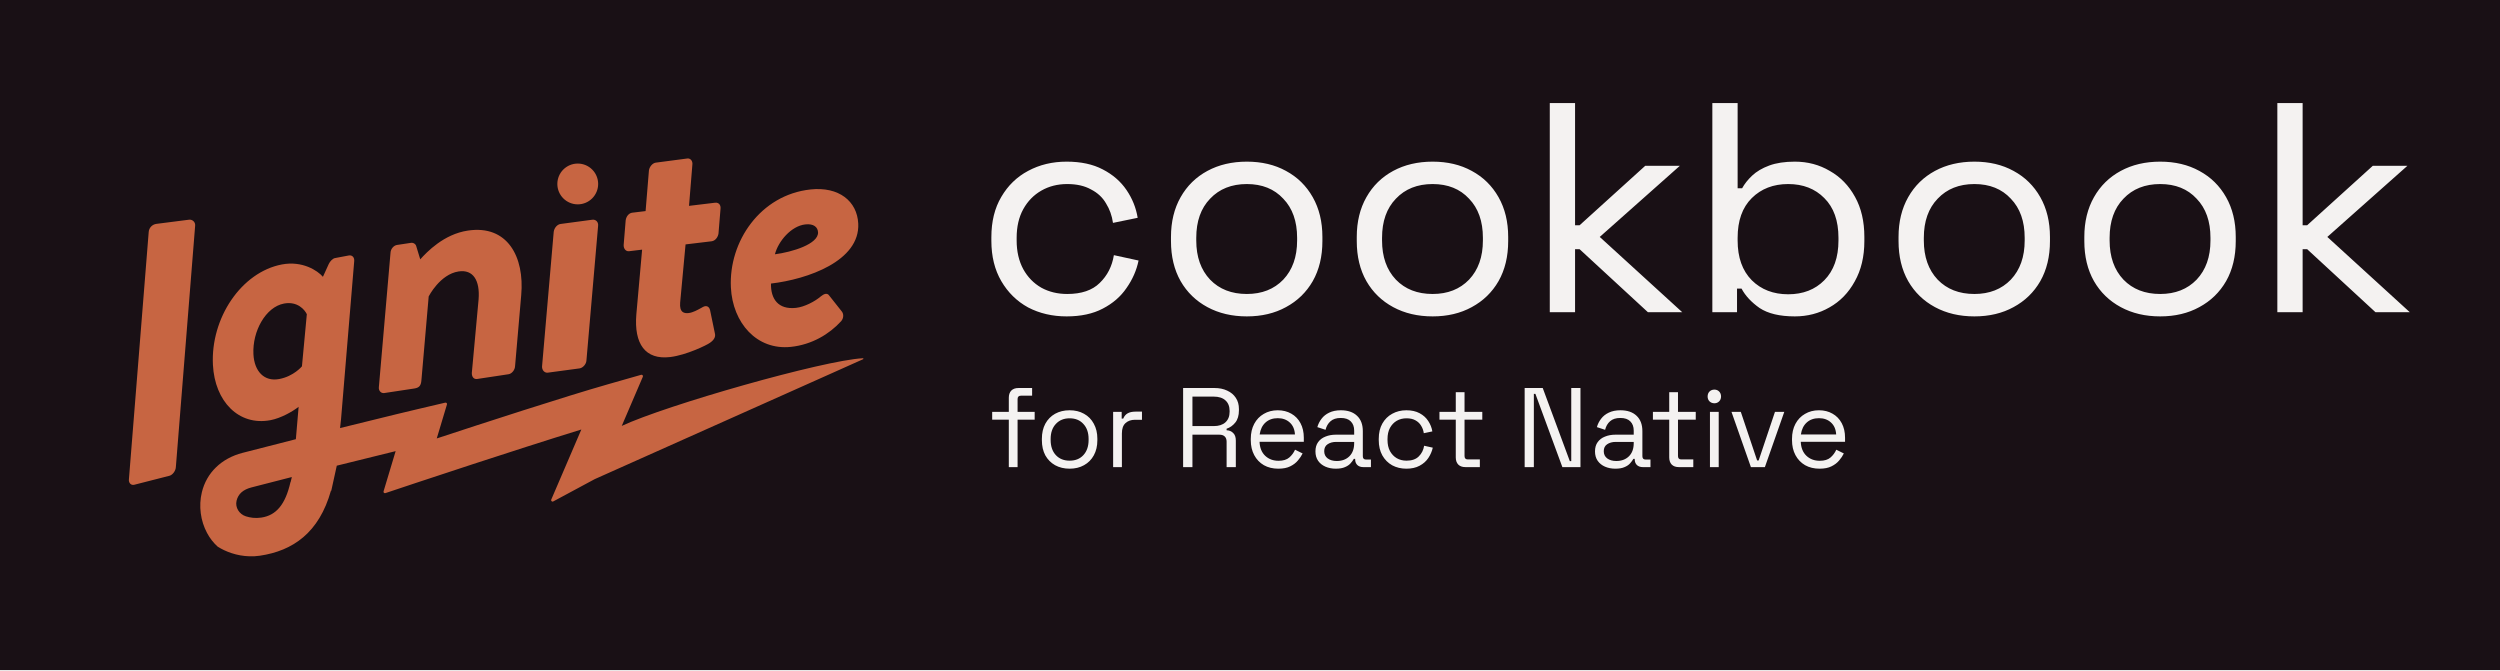
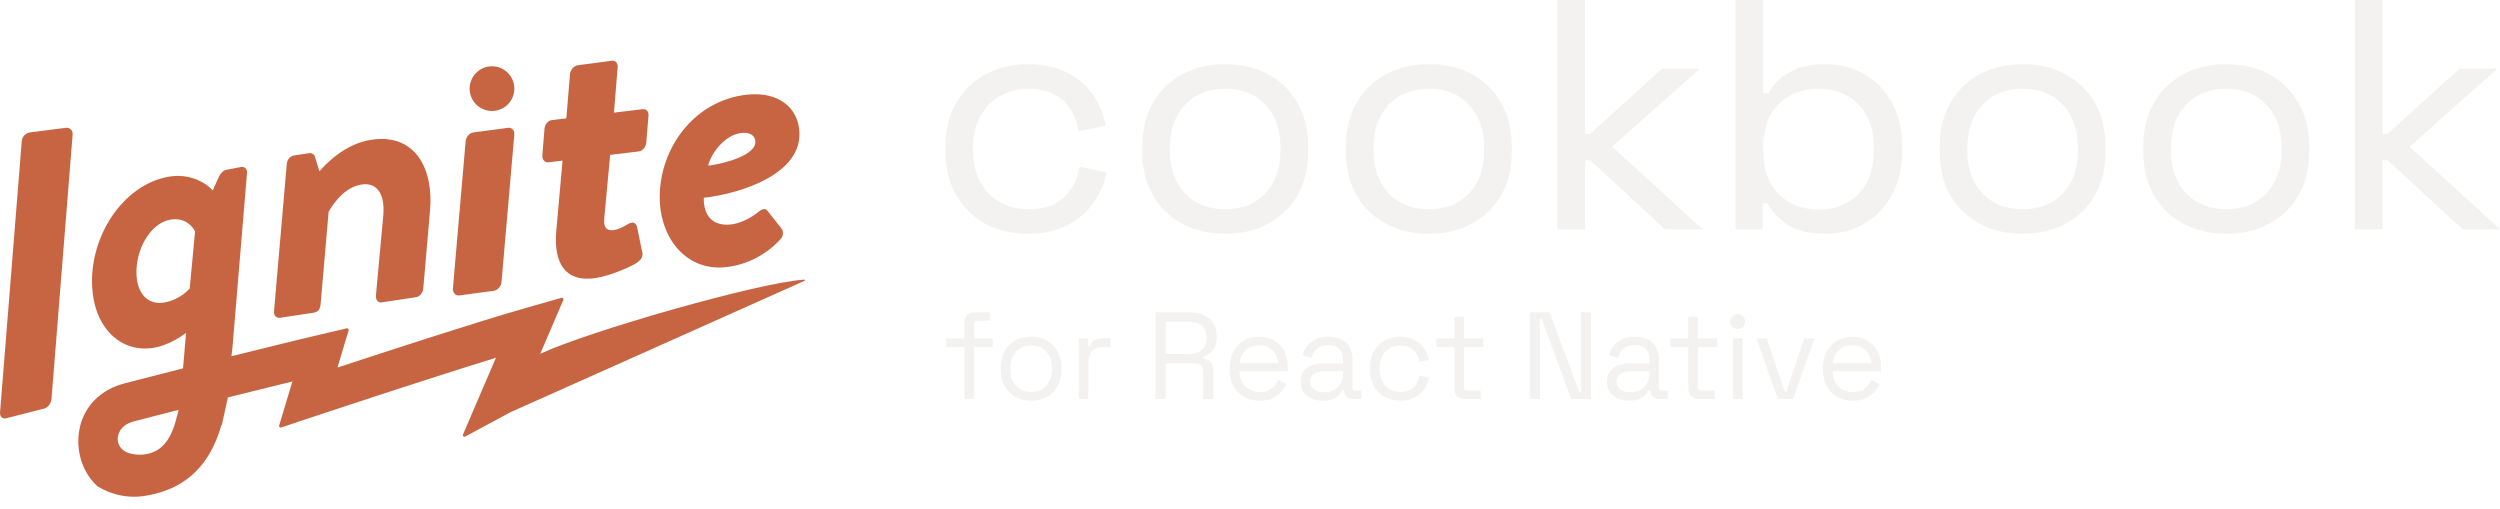
- <svg xmlns="http://www.w3.org/2000/svg" width="194" height="52" viewBox="0 0 194 52" fill="none">
-   <rect width="194" height="52" fill="#191015" />
-   <path fill-rule="evenodd" clip-rule="evenodd" d="M49.828 19.372L48.817 19.494C48.564 19.524 48.383 19.293 48.396 19.009L48.552 17.102C48.593 16.787 48.806 16.536 49.058 16.506L50.098 16.38L50.358 13.22C50.4 12.934 50.64 12.651 50.893 12.621L53.335 12.299C53.587 12.268 53.769 12.5 53.727 12.787L53.468 15.975L55.49 15.731C55.771 15.697 55.951 15.901 55.911 16.216L55.755 18.123C55.713 18.41 55.502 18.689 55.221 18.723L53.199 18.966L52.781 23.47C52.709 24.268 53.108 24.332 53.445 24.292C53.772 24.252 54.129 24.054 54.399 23.904C54.454 23.874 54.505 23.845 54.551 23.82C54.827 23.674 55.031 23.791 55.101 24.064L55.477 25.879C55.548 26.152 55.391 26.397 55.091 26.602C54.873 26.769 53.275 27.553 52.011 27.706C50.073 27.939 49.189 26.692 49.381 24.386L49.828 19.372ZM44.833 15.858C45.708 15.858 46.417 15.149 46.417 14.275C46.417 13.401 45.708 12.692 44.833 12.692C43.959 12.692 43.25 13.401 43.25 14.275C43.25 15.149 43.959 15.858 44.833 15.858ZM14.668 17.049L12.14 17.372C11.816 17.413 11.566 17.673 11.54 17.995L10.005 37.177C9.964 37.475 10.172 37.681 10.422 37.617L13.146 36.921C13.396 36.857 13.633 36.538 13.646 36.246L15.144 17.501C15.166 17.234 14.935 17.015 14.668 17.049ZM32.14 30.149L29.82 30.5C29.568 30.538 29.36 30.314 29.401 30.025L30.303 19.624C30.316 19.31 30.556 19.047 30.807 19.009L31.897 18.844C32.065 18.818 32.268 18.93 32.306 19.122L32.611 20.125C33.118 19.566 34.427 18.177 36.3 17.894C39.375 17.428 40.714 19.919 40.446 22.909L39.968 28.425C39.955 28.71 39.716 29.002 39.465 29.04L37.032 29.408C36.753 29.45 36.6 29.218 36.614 28.933L37.138 23.239C37.258 21.747 36.708 20.894 35.589 21.064C34.136 21.284 33.266 23.003 33.266 23.003L32.7 29.525C32.664 29.928 32.532 30.09 32.14 30.149ZM42.511 28.918L44.974 28.587C45.227 28.553 45.494 28.261 45.507 27.974L46.412 17.531C46.452 17.212 46.217 17.016 45.965 17.05L43.501 17.38C43.249 17.414 43.008 17.675 42.968 17.994L42.063 28.436C42.05 28.723 42.258 28.951 42.511 28.918ZM65.276 24.921C64.35 25.938 62.995 26.744 61.385 26.916C58.72 27.202 56.854 25.049 56.717 22.309C56.539 18.741 59.009 15.119 62.896 14.702C65.089 14.466 66.513 15.605 66.6 17.346C66.746 20.258 62.658 21.672 59.828 22.004C59.803 23.183 60.376 24.04 61.764 23.891C62.431 23.82 63.246 23.388 63.701 22.995C63.942 22.797 64.189 22.713 64.339 22.926L65.323 24.169C65.471 24.354 65.487 24.668 65.276 24.921ZM63.48 18.025C63.46 17.625 63.139 17.344 62.501 17.413C61.39 17.532 60.39 18.73 60.133 19.733C61.464 19.561 63.526 18.939 63.48 18.025ZM66.959 27.799C63.895 27.957 51.692 31.437 48.248 33.051L49.885 29.235C49.922 29.149 49.842 29.059 49.753 29.085L47.173 29.821C43.811 30.78 37.435 32.857 33.892 34.023L34.684 31.385C34.709 31.303 34.636 31.225 34.553 31.245L32.405 31.75C32.371 31.758 30.16 32.278 26.389 33.218C26.418 32.997 26.444 32.77 26.464 32.535L27.485 20.285C27.524 19.965 27.319 19.777 27.07 19.824L25.99 20.028C25.824 20.059 25.612 20.27 25.511 20.487L25.059 21.481C24.643 20.992 23.457 20.223 21.88 20.521C18.725 21.117 16.337 24.689 16.523 28.314C16.668 31.152 18.527 33.07 20.99 32.605C21.793 32.453 22.689 31.944 23.173 31.569L22.959 34.081C21.683 34.405 20.299 34.759 18.82 35.142C17.178 35.568 16.027 36.685 15.662 38.209C15.405 39.279 15.568 40.424 16.064 41.353C16.28 41.759 16.56 42.124 16.897 42.424C17.489 42.796 18.356 43.142 19.362 43.169C19.623 43.176 19.892 43.164 20.169 43.123C22.738 42.74 24.761 41.338 25.681 38.08L25.706 38.084L26.134 36.137C28.009 35.667 29.553 35.287 30.702 35.008L29.764 38.129C29.738 38.215 29.82 38.295 29.906 38.266L32.237 37.488C32.328 37.458 39.859 34.949 45.112 33.329L42.777 38.769C42.736 38.866 42.84 38.96 42.932 38.911L46.146 37.183C46.169 37.171 49.163 35.834 53.002 34.12C56.696 32.47 61.174 30.47 64.539 28.966C65.324 28.615 66.523 28.078 66.976 27.875C67.016 27.857 67.003 27.797 66.959 27.799ZM19.666 27.493C19.734 28.814 20.503 29.633 21.665 29.413C22.8 29.199 23.431 28.427 23.431 28.427L23.81 24.383C23.653 24.044 23.087 23.357 22.035 23.556C20.624 23.822 19.574 25.695 19.666 27.493ZM22.54 37.416L22.551 37.415L22.647 37.018C21.659 37.27 20.615 37.538 19.515 37.823C18.863 37.992 18.484 38.329 18.358 38.853L18.356 38.862C18.235 39.382 18.566 39.901 19.074 40.065C19.412 40.175 19.815 40.234 20.278 40.165C21.439 39.992 22.148 39.143 22.54 37.416Z" fill="#C76542" />
-   <path fill-rule="evenodd" clip-rule="evenodd" d="M120.263 8V24.227H122.225V19.336H122.575L127.878 24.227H130.541L124.14 18.386L130.354 12.868H127.668L122.575 17.481H122.225V8H120.263ZM79.78 23.856C80.668 24.32 81.664 24.552 82.77 24.552C83.876 24.552 84.81 24.351 85.573 23.949C86.352 23.547 86.967 23.014 87.418 22.35C87.886 21.685 88.197 20.974 88.353 20.217L86.437 19.8C86.297 20.665 85.931 21.384 85.339 21.956C84.763 22.527 83.922 22.813 82.817 22.813C82.069 22.813 81.4 22.651 80.808 22.326C80.216 21.986 79.749 21.507 79.406 20.889C79.064 20.256 78.892 19.514 78.892 18.664V18.455C78.892 17.59 79.064 16.848 79.406 16.23C79.749 15.611 80.216 15.132 80.808 14.792C81.4 14.452 82.069 14.282 82.817 14.282C83.549 14.282 84.164 14.421 84.662 14.7C85.176 14.962 85.565 15.325 85.83 15.789C86.11 16.237 86.289 16.74 86.367 17.296L88.283 16.902C88.158 16.129 87.87 15.411 87.418 14.746C86.967 14.081 86.352 13.548 85.573 13.146C84.81 12.745 83.876 12.544 82.77 12.544C81.664 12.544 80.668 12.783 79.78 13.262C78.908 13.726 78.215 14.398 77.701 15.279C77.187 16.145 76.93 17.188 76.93 18.409V18.687C76.93 19.892 77.187 20.936 77.701 21.816C78.215 22.697 78.908 23.377 79.78 23.856ZM93.695 23.833C94.582 24.312 95.602 24.552 96.755 24.552C97.907 24.552 98.919 24.312 99.791 23.833C100.679 23.354 101.372 22.682 101.87 21.816C102.369 20.936 102.618 19.9 102.618 18.71V18.386C102.618 17.211 102.369 16.183 101.87 15.302C101.372 14.421 100.679 13.741 99.791 13.262C98.919 12.783 97.907 12.544 96.755 12.544C95.602 12.544 94.582 12.783 93.695 13.262C92.807 13.741 92.114 14.421 91.616 15.302C91.117 16.183 90.868 17.211 90.868 18.386V18.71C90.868 19.9 91.117 20.936 91.616 21.816C92.114 22.682 92.807 23.354 93.695 23.833ZM99.581 21.701C98.865 22.442 97.923 22.813 96.755 22.813C95.571 22.813 94.621 22.442 93.905 21.701C93.189 20.943 92.83 19.931 92.83 18.664V18.455C92.83 17.172 93.189 16.16 93.905 15.418C94.621 14.661 95.571 14.282 96.755 14.282C97.938 14.282 98.88 14.661 99.581 15.418C100.297 16.16 100.656 17.172 100.656 18.455V18.664C100.656 19.931 100.297 20.943 99.581 21.701ZM111.172 24.552C110.019 24.552 108.999 24.312 108.112 23.833C107.224 23.354 106.531 22.682 106.033 21.816C105.534 20.936 105.285 19.9 105.285 18.71V18.386C105.285 17.211 105.534 16.183 106.033 15.302C106.531 14.421 107.224 13.741 108.112 13.262C108.999 12.783 110.019 12.544 111.172 12.544C112.324 12.544 113.336 12.783 114.208 13.262C115.096 13.741 115.789 14.421 116.287 15.302C116.786 16.183 117.035 17.211 117.035 18.386V18.71C117.035 19.9 116.786 20.936 116.287 21.816C115.789 22.682 115.096 23.354 114.208 23.833C113.336 24.312 112.324 24.552 111.172 24.552ZM111.172 22.813C112.34 22.813 113.282 22.442 113.998 21.701C114.714 20.943 115.073 19.931 115.073 18.664V18.455C115.073 17.172 114.714 16.16 113.998 15.418C113.297 14.661 112.355 14.282 111.172 14.282C109.988 14.282 109.038 14.661 108.322 15.418C107.605 16.16 107.247 17.172 107.247 18.455V18.664C107.247 19.931 107.605 20.943 108.322 21.701C109.038 22.442 109.988 22.813 111.172 22.813ZM139.278 24.552C138.11 24.552 137.199 24.335 136.545 23.903C135.907 23.455 135.439 22.952 135.144 22.396H134.793V24.227H132.878V8H134.84V14.607H135.19C135.377 14.267 135.634 13.942 135.961 13.633C136.304 13.309 136.748 13.046 137.293 12.845C137.838 12.644 138.5 12.544 139.278 12.544C140.275 12.544 141.178 12.783 141.988 13.262C142.813 13.726 143.467 14.398 143.95 15.279C144.433 16.145 144.674 17.18 144.674 18.386V18.71C144.674 19.916 144.425 20.959 143.927 21.84C143.444 22.721 142.79 23.393 141.964 23.856C141.155 24.32 140.259 24.552 139.278 24.552ZM138.764 22.836C139.917 22.836 140.851 22.473 141.567 21.747C142.299 21.005 142.665 19.977 142.665 18.664V18.455C142.665 17.126 142.299 16.098 141.567 15.372C140.851 14.646 139.917 14.282 138.764 14.282C137.612 14.282 136.67 14.646 135.938 15.372C135.206 16.098 134.84 17.126 134.84 18.455V18.664C134.84 19.977 135.206 21.005 135.938 21.747C136.67 22.473 137.612 22.836 138.764 22.836ZM150.154 23.833C151.041 24.312 152.061 24.552 153.214 24.552C154.366 24.552 155.378 24.312 156.25 23.833C157.138 23.354 157.831 22.682 158.329 21.816C158.828 20.936 159.077 19.9 159.077 18.71V18.386C159.077 17.211 158.828 16.183 158.329 15.302C157.831 14.421 157.138 13.741 156.25 13.262C155.378 12.783 154.366 12.544 153.214 12.544C152.061 12.544 151.041 12.783 150.154 13.262C149.266 13.741 148.573 14.421 148.075 15.302C147.576 16.183 147.327 17.211 147.327 18.386V18.71C147.327 19.9 147.576 20.936 148.075 21.816C148.573 22.682 149.266 23.354 150.154 23.833ZM156.04 21.701C155.324 22.442 154.382 22.813 153.214 22.813C152.03 22.813 151.08 22.442 150.364 21.701C149.648 20.943 149.289 19.931 149.289 18.664V18.455C149.289 17.172 149.648 16.16 150.364 15.418C151.08 14.661 152.03 14.282 153.214 14.282C154.397 14.282 155.339 14.661 156.04 15.418C156.757 16.16 157.115 17.172 157.115 18.455V18.664C157.115 19.931 156.757 20.943 156.04 21.701ZM167.631 24.552C166.478 24.552 165.458 24.312 164.571 23.833C163.683 23.354 162.99 22.682 162.492 21.816C161.993 20.936 161.744 19.9 161.744 18.71V18.386C161.744 17.211 161.993 16.183 162.492 15.302C162.99 14.421 163.683 13.741 164.571 13.262C165.458 12.783 166.478 12.544 167.631 12.544C168.783 12.544 169.795 12.783 170.668 13.262C171.555 13.741 172.248 14.421 172.746 15.302C173.245 16.183 173.494 17.211 173.494 18.386V18.71C173.494 19.9 173.245 20.936 172.746 21.816C172.248 22.682 171.555 23.354 170.668 23.833C169.795 24.312 168.783 24.552 167.631 24.552ZM167.631 22.813C168.799 22.813 169.741 22.442 170.457 21.701C171.174 20.943 171.532 19.931 171.532 18.664V18.455C171.532 17.172 171.174 16.16 170.457 15.418C169.757 14.661 168.814 14.282 167.631 14.282C166.447 14.282 165.497 14.661 164.781 15.418C164.065 16.16 163.706 17.172 163.706 18.455V18.664C163.706 19.931 164.065 20.943 164.781 21.701C165.497 22.442 166.447 22.813 167.631 22.813ZM176.722 8V24.227H178.684V19.336H179.035L184.337 24.227H187L180.6 18.386L186.813 12.868H184.127L179.035 17.481H178.684V8H176.722ZM78.284 32.565V36.248H78.964V32.565H80.29V31.96H78.964V30.969C78.964 30.794 79.05 30.706 79.223 30.706H80.092V30.11H79.033C78.792 30.11 78.606 30.177 78.474 30.311C78.347 30.446 78.284 30.63 78.284 30.864V31.96H76.993V32.565H78.284ZM81.874 36.099C82.201 36.28 82.577 36.37 83.002 36.37C83.427 36.37 83.8 36.28 84.121 36.099C84.449 35.917 84.701 35.663 84.879 35.336C85.063 35.003 85.155 34.611 85.155 34.161V34.047C85.155 33.603 85.063 33.214 84.879 32.881C84.701 32.547 84.449 32.29 84.121 32.109C83.8 31.928 83.427 31.837 83.002 31.837C82.577 31.837 82.201 31.928 81.874 32.109C81.553 32.29 81.3 32.547 81.117 32.881C80.939 33.214 80.85 33.603 80.85 34.047V34.161C80.85 34.611 80.939 35.003 81.117 35.336C81.3 35.663 81.553 35.917 81.874 36.099ZM84.07 35.318C83.806 35.605 83.45 35.748 83.002 35.748C82.56 35.748 82.204 35.605 81.934 35.318C81.665 35.026 81.53 34.634 81.53 34.143V34.064C81.53 33.573 81.665 33.185 81.934 32.898C82.204 32.606 82.56 32.46 83.002 32.46C83.45 32.46 83.806 32.606 84.07 32.898C84.34 33.185 84.475 33.573 84.475 34.064V34.143C84.475 34.634 84.34 35.026 84.07 35.318ZM86.379 36.248V31.96H87.042V32.486H87.162C87.237 32.299 87.352 32.162 87.507 32.074C87.662 31.986 87.865 31.942 88.118 31.942H88.617V32.574H88.075C87.771 32.574 87.524 32.661 87.335 32.837C87.151 33.006 87.059 33.272 87.059 33.635V36.248H86.379ZM91.81 30.11V36.248H92.533V33.731H94.617C94.806 33.731 94.947 33.778 95.039 33.871C95.136 33.965 95.185 34.099 95.185 34.275V36.248H95.9V34.187C95.9 33.924 95.831 33.728 95.693 33.6C95.561 33.465 95.392 33.395 95.185 33.389V33.267C95.443 33.185 95.667 33.027 95.857 32.793C96.046 32.559 96.141 32.241 96.141 31.837V31.741C96.141 31.402 96.06 31.112 95.9 30.873C95.739 30.627 95.515 30.44 95.228 30.311C94.947 30.177 94.62 30.11 94.246 30.11H91.81ZM94.178 33.065H92.533V30.776H94.178C94.579 30.776 94.887 30.876 95.099 31.074C95.311 31.267 95.418 31.539 95.418 31.89V31.951C95.418 32.302 95.308 32.577 95.09 32.775C94.878 32.968 94.574 33.065 94.178 33.065ZM99.196 36.37C98.771 36.37 98.398 36.28 98.077 36.099C97.755 35.912 97.506 35.651 97.328 35.318C97.15 34.985 97.061 34.599 97.061 34.161V34.056C97.061 33.611 97.15 33.223 97.328 32.889C97.506 32.556 97.752 32.299 98.068 32.118C98.384 31.931 98.746 31.837 99.153 31.837C99.549 31.837 99.899 31.925 100.204 32.1C100.508 32.27 100.746 32.515 100.918 32.837C101.09 33.158 101.176 33.535 101.176 33.968V34.284H97.741C97.758 34.745 97.905 35.108 98.18 35.371C98.456 35.628 98.8 35.757 99.213 35.757C99.575 35.757 99.853 35.672 100.049 35.502C100.244 35.333 100.393 35.131 100.496 34.897L101.082 35.187C100.996 35.368 100.875 35.549 100.72 35.73C100.571 35.912 100.373 36.064 100.126 36.186C99.885 36.309 99.575 36.37 99.196 36.37ZM97.75 33.714H100.488C100.465 33.316 100.33 33.006 100.083 32.784C99.842 32.562 99.532 32.451 99.153 32.451C98.769 32.451 98.453 32.562 98.206 32.784C97.959 33.006 97.807 33.316 97.75 33.714ZM102.854 36.213C103.095 36.318 103.362 36.37 103.654 36.37C103.947 36.37 104.185 36.33 104.369 36.248C104.553 36.172 104.696 36.075 104.8 35.958C104.909 35.836 104.995 35.719 105.058 35.608H105.161V35.651C105.161 35.833 105.219 35.979 105.333 36.09C105.448 36.195 105.6 36.248 105.79 36.248H106.384V35.66H105.996C105.836 35.66 105.755 35.572 105.755 35.397V33.459C105.755 32.945 105.606 32.547 105.308 32.267C105.009 31.98 104.59 31.837 104.05 31.837C103.7 31.837 103.399 31.899 103.146 32.021C102.9 32.138 102.702 32.296 102.552 32.495C102.403 32.688 102.294 32.904 102.225 33.144L102.862 33.354C102.931 33.074 103.06 32.851 103.25 32.688C103.439 32.518 103.703 32.434 104.042 32.434C104.386 32.434 104.645 32.521 104.817 32.697C104.995 32.872 105.084 33.111 105.084 33.416V33.731H103.663C103.365 33.731 103.095 33.781 102.854 33.88C102.613 33.974 102.423 34.117 102.285 34.31C102.148 34.497 102.079 34.737 102.079 35.029C102.079 35.315 102.148 35.558 102.285 35.757C102.423 35.955 102.613 36.107 102.854 36.213ZM104.705 35.415C104.458 35.654 104.134 35.774 103.732 35.774C103.445 35.774 103.21 35.707 103.026 35.572C102.848 35.438 102.759 35.251 102.759 35.011C102.759 34.772 102.845 34.593 103.017 34.477C103.195 34.354 103.419 34.292 103.689 34.292H105.084V34.389C105.084 34.827 104.957 35.169 104.705 35.415ZM109.135 36.37C108.727 36.37 108.36 36.283 108.033 36.107C107.711 35.926 107.456 35.669 107.267 35.336C107.083 35.003 106.991 34.608 106.991 34.152V34.056C106.991 33.594 107.083 33.199 107.267 32.872C107.456 32.539 107.711 32.284 108.033 32.109C108.36 31.928 108.727 31.837 109.135 31.837C109.537 31.837 109.878 31.913 110.16 32.065C110.447 32.217 110.67 32.419 110.831 32.67C110.998 32.922 111.104 33.191 111.15 33.477L110.487 33.617C110.458 33.407 110.389 33.214 110.28 33.038C110.177 32.863 110.03 32.723 109.841 32.618C109.652 32.512 109.419 32.46 109.144 32.46C108.862 32.46 108.61 32.524 108.386 32.653C108.168 32.781 107.993 32.965 107.861 33.205C107.734 33.445 107.671 33.731 107.671 34.064V34.143C107.671 34.477 107.734 34.763 107.861 35.003C107.993 35.242 108.168 35.426 108.386 35.555C108.61 35.684 108.862 35.748 109.144 35.748C109.563 35.748 109.881 35.637 110.099 35.415C110.323 35.193 110.461 34.918 110.513 34.59L111.184 34.739C111.121 35.02 111.006 35.286 110.84 35.538C110.673 35.789 110.447 35.99 110.16 36.142C109.878 36.294 109.537 36.37 109.135 36.37ZM113.157 36.046C113.289 36.181 113.476 36.248 113.717 36.248H114.836V35.651H113.898C113.731 35.651 113.648 35.564 113.648 35.388V32.565H115.026V31.96H113.648V30.434H112.968V31.96H111.702V32.565H112.968V35.494C112.968 35.727 113.031 35.912 113.157 36.046ZM118.313 36.248V30.11H119.716L121.817 35.783H121.929V30.11H122.644V36.248H121.24L119.148 30.566H119.027V36.248H118.313ZM124.547 36.213C124.788 36.318 125.055 36.37 125.348 36.37C125.641 36.37 125.879 36.33 126.062 36.248C126.246 36.172 126.39 36.075 126.493 35.958C126.602 35.836 126.688 35.719 126.751 35.608H126.855V35.651C126.855 35.833 126.912 35.979 127.027 36.09C127.142 36.195 127.294 36.248 127.483 36.248H128.077V35.66H127.69C127.529 35.66 127.449 35.572 127.449 35.397V33.459C127.449 32.945 127.299 32.547 127.001 32.267C126.702 31.98 126.283 31.837 125.744 31.837C125.394 31.837 125.092 31.899 124.84 32.021C124.593 32.138 124.395 32.296 124.246 32.495C124.096 32.688 123.987 32.904 123.919 33.144L124.556 33.354C124.625 33.074 124.754 32.851 124.943 32.688C125.133 32.518 125.397 32.434 125.735 32.434C126.08 32.434 126.338 32.521 126.51 32.697C126.688 32.872 126.777 33.111 126.777 33.416V33.731H125.356C125.058 33.731 124.788 33.781 124.547 33.88C124.306 33.974 124.117 34.117 123.979 34.31C123.841 34.497 123.772 34.737 123.772 35.029C123.772 35.315 123.841 35.558 123.979 35.757C124.117 35.955 124.306 36.107 124.547 36.213ZM126.398 35.415C126.151 35.654 125.827 35.774 125.425 35.774C125.138 35.774 124.903 35.707 124.719 35.572C124.541 35.438 124.452 35.251 124.452 35.011C124.452 34.772 124.538 34.593 124.711 34.477C124.889 34.354 125.112 34.292 125.382 34.292H126.777V34.389C126.777 34.827 126.651 35.169 126.398 35.415ZM130.281 36.248C130.04 36.248 129.854 36.181 129.721 36.046C129.595 35.912 129.532 35.727 129.532 35.494V32.565H128.266V31.96H129.532V30.434H130.212V31.96H131.59V32.565H130.212V35.388C130.212 35.564 130.295 35.651 130.462 35.651H131.4V36.248H130.281ZM132.692 31.96V36.248H133.372V31.96H132.692ZM132.657 31.145C132.761 31.244 132.887 31.294 133.036 31.294C133.185 31.294 133.309 31.244 133.406 31.145C133.504 31.045 133.553 30.919 133.553 30.767C133.553 30.61 133.504 30.481 133.406 30.382C133.309 30.282 133.185 30.233 133.036 30.233C132.887 30.233 132.761 30.282 132.657 30.382C132.56 30.481 132.511 30.61 132.511 30.767C132.511 30.919 132.56 31.045 132.657 31.145ZM135.87 36.248L134.363 31.96H135.086L136.352 35.73H136.472L137.738 31.96H138.461L136.955 36.248H135.87ZM140.076 36.099C140.398 36.28 140.771 36.37 141.196 36.37C141.574 36.37 141.884 36.309 142.125 36.186C142.372 36.064 142.57 35.912 142.72 35.73C142.875 35.549 142.995 35.368 143.081 35.187L142.496 34.897C142.392 35.131 142.243 35.333 142.048 35.502C141.853 35.672 141.574 35.757 141.213 35.757C140.8 35.757 140.455 35.628 140.18 35.371C139.904 35.108 139.758 34.745 139.74 34.284H143.176V33.968C143.176 33.535 143.09 33.158 142.918 32.837C142.745 32.515 142.507 32.27 142.203 32.1C141.899 31.925 141.549 31.837 141.153 31.837C140.745 31.837 140.383 31.931 140.068 32.118C139.752 32.299 139.505 32.556 139.327 32.889C139.149 33.223 139.06 33.611 139.06 34.056V34.161C139.06 34.599 139.149 34.985 139.327 35.318C139.505 35.651 139.755 35.912 140.076 36.099ZM142.487 33.714H139.749C139.806 33.316 139.959 33.006 140.205 32.784C140.452 32.562 140.768 32.451 141.153 32.451C141.531 32.451 141.841 32.562 142.082 32.784C142.329 33.006 142.464 33.316 142.487 33.714Z" fill="#F4F2F1" />
+ <svg xmlns="http://www.w3.org/2000/svg" width="177" height="36" viewBox="0 0 177 36" fill="none">
+   <path fill-rule="evenodd" clip-rule="evenodd" d="M39.828 11.372L38.817 11.494C38.564 11.524 38.383 11.293 38.396 11.009L38.552 9.102C38.593 8.787 38.806 8.536 39.058 8.505L40.098 8.38L40.358 5.221C40.4 4.934 40.64 4.651 40.893 4.621L43.335 4.299C43.587 4.268 43.769 4.5 43.727 4.787L43.468 7.975L45.49 7.731C45.771 7.697 45.951 7.901 45.911 8.216L45.755 10.123C45.713 10.41 45.502 10.689 45.221 10.723L43.199 10.966L42.781 15.47C42.709 16.268 43.108 16.332 43.445 16.292C43.772 16.252 44.129 16.054 44.399 15.904C44.454 15.874 44.505 15.845 44.551 15.82C44.827 15.675 45.031 15.791 45.101 16.064L45.477 17.879C45.548 18.152 45.391 18.397 45.091 18.602C44.873 18.769 43.275 19.553 42.011 19.706C40.073 19.939 39.189 18.692 39.381 16.386L39.828 11.372ZM34.833 7.858C35.708 7.858 36.417 7.149 36.417 6.275C36.417 5.401 35.708 4.692 34.833 4.692C33.959 4.692 33.25 5.401 33.25 6.275C33.25 7.149 33.959 7.858 34.833 7.858ZM4.667 9.049L2.14 9.372C1.816 9.413 1.566 9.673 1.54 9.995L0.005 29.177C-0.036 29.476 0.172 29.681 0.422 29.617L3.146 28.921C3.396 28.857 3.633 28.538 3.646 28.247L5.144 9.501C5.166 9.234 4.935 9.015 4.667 9.049ZM22.14 22.149L19.82 22.5C19.568 22.538 19.36 22.314 19.401 22.025L20.303 11.624C20.316 11.31 20.556 11.047 20.807 11.009L21.897 10.844C22.065 10.818 22.268 10.93 22.306 11.122L22.611 12.125C23.118 11.566 24.427 10.177 26.3 9.894C29.375 9.428 30.714 11.919 30.445 14.909L29.968 20.425C29.955 20.71 29.716 21.002 29.465 21.04L27.032 21.408C26.753 21.45 26.6 21.218 26.614 20.933L27.138 15.239C27.258 13.746 26.708 12.894 25.589 13.064C24.136 13.284 23.266 15.003 23.266 15.003L22.7 21.525C22.664 21.928 22.532 22.09 22.14 22.149ZM32.511 20.918L34.974 20.587C35.227 20.553 35.494 20.261 35.507 19.974L36.412 9.531C36.452 9.212 36.217 9.016 35.965 9.05L33.501 9.38C33.249 9.414 33.008 9.675 32.968 9.994L32.063 20.436C32.05 20.723 32.258 20.951 32.511 20.918ZM55.276 16.921C54.35 17.938 52.995 18.744 51.385 18.916C48.72 19.202 46.854 17.049 46.717 14.309C46.539 10.741 49.009 7.119 52.896 6.702C55.089 6.466 56.513 7.605 56.6 9.346C56.746 12.258 52.658 13.672 49.828 14.004C49.803 15.183 50.376 16.04 51.764 15.891C52.431 15.82 53.246 15.388 53.701 14.995C53.942 14.797 54.189 14.713 54.339 14.926L55.323 16.169C55.471 16.354 55.487 16.668 55.276 16.921ZM53.48 10.025C53.46 9.625 53.139 9.344 52.501 9.413C51.39 9.532 50.39 10.73 50.133 11.733C51.464 11.562 53.526 10.939 53.48 10.025ZM56.959 19.799C53.895 19.957 41.692 23.437 38.248 25.051L39.885 21.235C39.922 21.149 39.842 21.059 39.753 21.085L37.173 21.821C33.811 22.78 27.435 24.857 23.892 26.023L24.684 23.385C24.709 23.303 24.636 23.225 24.553 23.245L22.405 23.75C22.372 23.758 20.16 24.278 16.389 25.218C16.418 24.997 16.444 24.77 16.464 24.535L17.485 12.284C17.524 11.965 17.319 11.777 17.07 11.824L15.99 12.028C15.824 12.059 15.612 12.27 15.511 12.487L15.059 13.481C14.643 12.992 13.457 12.223 11.88 12.521C8.725 13.117 6.337 16.689 6.523 20.314C6.668 23.152 8.527 25.07 10.99 24.605C11.793 24.453 12.689 23.944 13.173 23.569L12.959 26.081C11.682 26.405 10.299 26.759 8.82 27.142C7.178 27.567 6.027 28.685 5.662 30.209C5.406 31.279 5.568 32.424 6.064 33.353C6.28 33.759 6.56 34.124 6.897 34.424C7.489 34.796 8.356 35.142 9.362 35.169C9.623 35.176 9.892 35.164 10.169 35.123C12.738 34.74 14.761 33.338 15.681 30.08L15.706 30.084L16.134 28.137C18.009 27.667 19.553 27.287 20.702 27.008L19.764 30.129C19.738 30.215 19.82 30.295 19.906 30.266L22.238 29.488C22.328 29.458 29.859 26.949 35.112 25.329L32.777 30.769C32.736 30.866 32.84 30.96 32.932 30.911L36.146 29.183C36.169 29.171 39.163 27.834 43.002 26.12C46.696 24.47 51.174 22.47 54.539 20.966C55.324 20.615 56.523 20.078 56.976 19.875C57.016 19.857 57.003 19.797 56.959 19.799ZM9.666 19.493C9.734 20.814 10.503 21.633 11.665 21.413C12.8 21.199 13.431 20.427 13.431 20.427L13.81 16.383C13.653 16.044 13.087 15.357 12.035 15.556C10.624 15.822 9.574 17.695 9.666 19.493ZM12.54 29.416L12.551 29.415L12.647 29.018C11.659 29.27 10.615 29.538 9.515 29.823C8.863 29.992 8.484 30.329 8.358 30.853L8.356 30.862C8.236 31.382 8.566 31.901 9.074 32.065C9.412 32.175 9.815 32.234 10.278 32.165C11.44 31.992 12.148 31.143 12.54 29.416Z" fill="#C76542" />
+   <path fill-rule="evenodd" clip-rule="evenodd" d="M110.263 0V16.227H112.225V11.336H112.575L117.878 16.227H120.541L114.14 10.386L120.354 4.868H117.668L112.575 9.481H112.225V0H110.263ZM69.78 15.856C70.668 16.32 71.664 16.552 72.77 16.552C73.876 16.552 74.81 16.351 75.573 15.949C76.352 15.547 76.967 15.014 77.418 14.35C77.886 13.685 78.197 12.974 78.353 12.217L76.437 11.8C76.297 12.665 75.931 13.384 75.339 13.956C74.763 14.527 73.922 14.813 72.817 14.813C72.069 14.813 71.4 14.651 70.808 14.326C70.216 13.986 69.749 13.507 69.406 12.889C69.064 12.255 68.892 11.514 68.892 10.664V10.455C68.892 9.59 69.064 8.848 69.406 8.23C69.749 7.611 70.216 7.132 70.808 6.792C71.4 6.452 72.069 6.282 72.817 6.282C73.549 6.282 74.164 6.421 74.662 6.7C75.176 6.962 75.565 7.325 75.83 7.789C76.11 8.237 76.289 8.74 76.367 9.296L78.283 8.902C78.158 8.129 77.87 7.41 77.418 6.746C76.967 6.081 76.352 5.548 75.573 5.146C74.81 4.745 73.876 4.544 72.77 4.544C71.664 4.544 70.668 4.783 69.78 5.262C68.908 5.726 68.215 6.398 67.701 7.279C67.187 8.145 66.93 9.188 66.93 10.409V10.687C66.93 11.892 67.187 12.935 67.701 13.816C68.215 14.697 68.908 15.377 69.78 15.856ZM83.695 15.833C84.582 16.312 85.602 16.552 86.755 16.552C87.907 16.552 88.919 16.312 89.791 15.833C90.679 15.354 91.372 14.682 91.87 13.816C92.369 12.935 92.618 11.9 92.618 10.71V10.386C92.618 9.211 92.369 8.183 91.87 7.302C91.372 6.421 90.679 5.741 89.791 5.262C88.919 4.783 87.907 4.544 86.755 4.544C85.602 4.544 84.582 4.783 83.695 5.262C82.807 5.741 82.114 6.421 81.616 7.302C81.117 8.183 80.868 9.211 80.868 10.386V10.71C80.868 11.9 81.117 12.935 81.616 13.816C82.114 14.682 82.807 15.354 83.695 15.833ZM89.581 13.7C88.865 14.442 87.923 14.813 86.755 14.813C85.571 14.813 84.621 14.442 83.905 13.7C83.189 12.943 82.83 11.931 82.83 10.664V10.455C82.83 9.172 83.189 8.16 83.905 7.418C84.621 6.661 85.571 6.282 86.755 6.282C87.938 6.282 88.88 6.661 89.581 7.418C90.297 8.16 90.656 9.172 90.656 10.455V10.664C90.656 11.931 90.297 12.943 89.581 13.7ZM101.172 16.552C100.019 16.552 98.999 16.312 98.112 15.833C97.224 15.354 96.531 14.682 96.033 13.816C95.534 12.935 95.285 11.9 95.285 10.71V10.386C95.285 9.211 95.534 8.183 96.033 7.302C96.531 6.421 97.224 5.741 98.112 5.262C98.999 4.783 100.019 4.544 101.172 4.544C102.324 4.544 103.336 4.783 104.208 5.262C105.096 5.741 105.789 6.421 106.287 7.302C106.786 8.183 107.035 9.211 107.035 10.386V10.71C107.035 11.9 106.786 12.935 106.287 13.816C105.789 14.682 105.096 15.354 104.208 15.833C103.336 16.312 102.324 16.552 101.172 16.552ZM101.172 14.813C102.34 14.813 103.282 14.442 103.998 13.7C104.714 12.943 105.073 11.931 105.073 10.664V10.455C105.073 9.172 104.714 8.16 103.998 7.418C103.297 6.661 102.355 6.282 101.172 6.282C99.988 6.282 99.038 6.661 98.322 7.418C97.606 8.16 97.247 9.172 97.247 10.455V10.664C97.247 11.931 97.606 12.943 98.322 13.7C99.038 14.442 99.988 14.813 101.172 14.813ZM129.278 16.552C128.11 16.552 127.199 16.335 126.545 15.903C125.907 15.455 125.439 14.952 125.144 14.396H124.793V16.227H122.878V0H124.84V6.607H125.19C125.377 6.267 125.634 5.942 125.961 5.633C126.304 5.309 126.748 5.046 127.293 4.845C127.838 4.644 128.5 4.544 129.278 4.544C130.275 4.544 131.178 4.783 131.988 5.262C132.813 5.726 133.467 6.398 133.95 7.279C134.433 8.145 134.674 9.18 134.674 10.386V10.71C134.674 11.915 134.425 12.959 133.927 13.84C133.444 14.72 132.79 15.393 131.964 15.856C131.155 16.32 130.259 16.552 129.278 16.552ZM128.764 14.836C129.917 14.836 130.851 14.473 131.567 13.747C132.299 13.005 132.665 11.977 132.665 10.664V10.455C132.665 9.126 132.299 8.098 131.567 7.372C130.851 6.645 129.917 6.282 128.764 6.282C127.612 6.282 126.67 6.645 125.938 7.372C125.206 8.098 124.84 9.126 124.84 10.455V10.664C124.84 11.977 125.206 13.005 125.938 13.747C126.67 14.473 127.612 14.836 128.764 14.836ZM140.154 15.833C141.041 16.312 142.061 16.552 143.214 16.552C144.366 16.552 145.378 16.312 146.25 15.833C147.138 15.354 147.831 14.682 148.329 13.816C148.828 12.935 149.077 11.9 149.077 10.71V10.386C149.077 9.211 148.828 8.183 148.329 7.302C147.831 6.421 147.138 5.741 146.25 5.262C145.378 4.783 144.366 4.544 143.214 4.544C142.061 4.544 141.041 4.783 140.154 5.262C139.266 5.741 138.573 6.421 138.075 7.302C137.576 8.183 137.327 9.211 137.327 10.386V10.71C137.327 11.9 137.576 12.935 138.075 13.816C138.573 14.682 139.266 15.354 140.154 15.833ZM146.04 13.7C145.324 14.442 144.382 14.813 143.214 14.813C142.03 14.813 141.08 14.442 140.364 13.7C139.648 12.943 139.289 11.931 139.289 10.664V10.455C139.289 9.172 139.648 8.16 140.364 7.418C141.08 6.661 142.03 6.282 143.214 6.282C144.397 6.282 145.339 6.661 146.04 7.418C146.757 8.16 147.115 9.172 147.115 10.455V10.664C147.115 11.931 146.757 12.943 146.04 13.7ZM157.631 16.552C156.478 16.552 155.458 16.312 154.571 15.833C153.683 15.354 152.99 14.682 152.492 13.816C151.993 12.935 151.744 11.9 151.744 10.71V10.386C151.744 9.211 151.993 8.183 152.492 7.302C152.99 6.421 153.683 5.741 154.571 5.262C155.458 4.783 156.478 4.544 157.631 4.544C158.783 4.544 159.795 4.783 160.668 5.262C161.555 5.741 162.248 6.421 162.746 7.302C163.245 8.183 163.494 9.211 163.494 10.386V10.71C163.494 11.9 163.245 12.935 162.746 13.816C162.248 14.682 161.555 15.354 160.668 15.833C159.795 16.312 158.783 16.552 157.631 16.552ZM157.631 14.813C158.799 14.813 159.741 14.442 160.457 13.7C161.174 12.943 161.532 11.931 161.532 10.664V10.455C161.532 9.172 161.174 8.16 160.457 7.418C159.757 6.661 158.814 6.282 157.631 6.282C156.447 6.282 155.497 6.661 154.781 7.418C154.065 8.16 153.706 9.172 153.706 10.455V10.664C153.706 11.931 154.065 12.943 154.781 13.7C155.497 14.442 156.447 14.813 157.631 14.813ZM166.722 0V16.227H168.684V11.336H169.035L174.337 16.227H177L170.6 10.386L176.813 4.868H174.127L169.035 9.481H168.684V0H166.722ZM68.284 24.565V28.248H68.964V24.565H70.29V23.96H68.964V22.969C68.964 22.794 69.05 22.706 69.223 22.706H70.092V22.11H69.033C68.792 22.11 68.606 22.177 68.474 22.311C68.347 22.446 68.284 22.63 68.284 22.864V23.96H66.993V24.565H68.284ZM71.874 28.099C72.201 28.28 72.577 28.37 73.002 28.37C73.427 28.37 73.8 28.28 74.121 28.099C74.449 27.917 74.701 27.663 74.879 27.336C75.063 27.003 75.155 26.611 75.155 26.161V26.047C75.155 25.603 75.063 25.214 74.879 24.881C74.701 24.547 74.449 24.29 74.121 24.109C73.8 23.928 73.427 23.837 73.002 23.837C72.577 23.837 72.201 23.928 71.874 24.109C71.553 24.29 71.3 24.547 71.117 24.881C70.939 25.214 70.85 25.603 70.85 26.047V26.161C70.85 26.611 70.939 27.003 71.117 27.336C71.3 27.663 71.553 27.917 71.874 28.099ZM74.07 27.318C73.806 27.605 73.45 27.748 73.002 27.748C72.56 27.748 72.204 27.605 71.934 27.318C71.665 27.026 71.53 26.634 71.53 26.143V26.064C71.53 25.573 71.665 25.185 71.934 24.898C72.204 24.606 72.56 24.46 73.002 24.46C73.45 24.46 73.806 24.606 74.07 24.898C74.34 25.185 74.475 25.573 74.475 26.064V26.143C74.475 26.634 74.34 27.026 74.07 27.318ZM76.379 28.248V23.96H77.042V24.486H77.162C77.237 24.299 77.352 24.162 77.507 24.074C77.662 23.986 77.865 23.942 78.118 23.942H78.617V24.574H78.075C77.771 24.574 77.524 24.661 77.335 24.837C77.151 25.006 77.059 25.272 77.059 25.635V28.248H76.379ZM81.81 22.11V28.248H82.533V25.731H84.617C84.806 25.731 84.947 25.778 85.039 25.872C85.136 25.965 85.185 26.099 85.185 26.275V28.248H85.9V26.187C85.9 25.924 85.831 25.728 85.693 25.6C85.561 25.465 85.392 25.395 85.185 25.389V25.267C85.443 25.185 85.667 25.027 85.857 24.793C86.046 24.559 86.141 24.241 86.141 23.837V23.741C86.141 23.402 86.06 23.112 85.9 22.873C85.739 22.627 85.515 22.44 85.228 22.311C84.947 22.177 84.62 22.11 84.246 22.11H81.81ZM84.178 25.065H82.533V22.776H84.178C84.579 22.776 84.887 22.876 85.099 23.074C85.311 23.267 85.418 23.539 85.418 23.89V23.951C85.418 24.302 85.308 24.577 85.09 24.775C84.878 24.968 84.574 25.065 84.178 25.065ZM89.196 28.37C88.771 28.37 88.398 28.28 88.077 28.099C87.755 27.912 87.506 27.651 87.328 27.318C87.15 26.985 87.061 26.599 87.061 26.161V26.056C87.061 25.611 87.15 25.223 87.328 24.889C87.506 24.556 87.752 24.299 88.068 24.118C88.384 23.931 88.746 23.837 89.153 23.837C89.549 23.837 89.899 23.925 90.204 24.1C90.508 24.27 90.746 24.515 90.918 24.837C91.09 25.158 91.177 25.535 91.177 25.968V26.284H87.741C87.758 26.745 87.905 27.108 88.18 27.371C88.456 27.628 88.8 27.757 89.213 27.757C89.575 27.757 89.853 27.672 90.049 27.502C90.244 27.333 90.393 27.131 90.496 26.897L91.082 27.187C90.996 27.368 90.875 27.549 90.72 27.73C90.571 27.912 90.373 28.064 90.126 28.186C89.885 28.309 89.575 28.37 89.196 28.37ZM87.75 25.714H90.488C90.465 25.316 90.33 25.006 90.083 24.784C89.842 24.562 89.532 24.451 89.153 24.451C88.769 24.451 88.453 24.562 88.206 24.784C87.959 25.006 87.807 25.316 87.75 25.714ZM92.854 28.213C93.095 28.318 93.362 28.37 93.654 28.37C93.947 28.37 94.185 28.329 94.369 28.248C94.553 28.172 94.696 28.075 94.8 27.958C94.909 27.836 94.995 27.719 95.058 27.608H95.161V27.651C95.161 27.833 95.219 27.979 95.333 28.09C95.448 28.195 95.6 28.248 95.79 28.248H96.384V27.66H95.996C95.836 27.66 95.755 27.573 95.755 27.397V25.459C95.755 24.945 95.606 24.547 95.308 24.267C95.009 23.98 94.59 23.837 94.05 23.837C93.7 23.837 93.399 23.899 93.146 24.021C92.9 24.138 92.702 24.296 92.552 24.495C92.403 24.688 92.294 24.904 92.225 25.144L92.862 25.354C92.931 25.074 93.06 24.851 93.25 24.688C93.439 24.518 93.703 24.433 94.042 24.433C94.386 24.433 94.645 24.521 94.817 24.697C94.995 24.872 95.084 25.111 95.084 25.416V25.731H93.663C93.365 25.731 93.095 25.781 92.854 25.88C92.613 25.974 92.423 26.117 92.285 26.31C92.148 26.497 92.079 26.737 92.079 27.029C92.079 27.315 92.148 27.558 92.285 27.757C92.423 27.955 92.613 28.107 92.854 28.213ZM94.705 27.415C94.458 27.654 94.134 27.774 93.732 27.774C93.445 27.774 93.21 27.707 93.026 27.573C92.848 27.438 92.759 27.251 92.759 27.011C92.759 26.772 92.845 26.593 93.017 26.477C93.195 26.354 93.419 26.292 93.689 26.292H95.084V26.389C95.084 26.827 94.957 27.169 94.705 27.415ZM99.135 28.37C98.727 28.37 98.36 28.283 98.033 28.107C97.711 27.926 97.456 27.669 97.267 27.336C97.083 27.003 96.991 26.608 96.991 26.152V26.056C96.991 25.594 97.083 25.199 97.267 24.872C97.456 24.539 97.711 24.284 98.033 24.109C98.36 23.928 98.727 23.837 99.135 23.837C99.537 23.837 99.878 23.913 100.16 24.065C100.447 24.217 100.67 24.419 100.831 24.67C100.998 24.922 101.104 25.191 101.15 25.477L100.487 25.617C100.458 25.407 100.389 25.214 100.28 25.038C100.177 24.863 100.03 24.723 99.841 24.618C99.652 24.512 99.419 24.46 99.144 24.46C98.862 24.46 98.61 24.524 98.386 24.653C98.168 24.781 97.993 24.965 97.861 25.205C97.734 25.445 97.671 25.731 97.671 26.064V26.143C97.671 26.477 97.734 26.763 97.861 27.003C97.993 27.242 98.168 27.426 98.386 27.555C98.61 27.684 98.862 27.748 99.144 27.748C99.563 27.748 99.881 27.637 100.099 27.415C100.323 27.193 100.461 26.918 100.513 26.59L101.184 26.739C101.121 27.02 101.006 27.286 100.84 27.538C100.673 27.789 100.447 27.991 100.16 28.142C99.878 28.294 99.537 28.37 99.135 28.37ZM103.157 28.046C103.289 28.18 103.476 28.248 103.717 28.248H104.836V27.651H103.898C103.731 27.651 103.648 27.564 103.648 27.388V24.565H105.026V23.96H103.648V22.434H102.968V23.96H101.702V24.565H102.968V27.494C102.968 27.727 103.031 27.912 103.157 28.046ZM108.313 28.248V22.11H109.716L111.817 27.783H111.929V22.11H112.644V28.248H111.24L109.148 22.566H109.027V28.248H108.313ZM114.547 28.213C114.788 28.318 115.055 28.37 115.348 28.37C115.641 28.37 115.879 28.329 116.062 28.248C116.246 28.172 116.39 28.075 116.493 27.958C116.602 27.836 116.688 27.719 116.751 27.608H116.855V27.651C116.855 27.833 116.912 27.979 117.027 28.09C117.142 28.195 117.294 28.248 117.483 28.248H118.077V27.66H117.69C117.529 27.66 117.449 27.573 117.449 27.397V25.459C117.449 24.945 117.299 24.547 117.001 24.267C116.702 23.98 116.283 23.837 115.744 23.837C115.394 23.837 115.092 23.899 114.84 24.021C114.593 24.138 114.395 24.296 114.246 24.495C114.096 24.688 113.987 24.904 113.919 25.144L114.556 25.354C114.625 25.074 114.754 24.851 114.943 24.688C115.133 24.518 115.397 24.433 115.735 24.433C116.08 24.433 116.338 24.521 116.51 24.697C116.688 24.872 116.777 25.111 116.777 25.416V25.731H115.356C115.058 25.731 114.788 25.781 114.547 25.88C114.306 25.974 114.117 26.117 113.979 26.31C113.841 26.497 113.772 26.737 113.772 27.029C113.772 27.315 113.841 27.558 113.979 27.757C114.117 27.955 114.306 28.107 114.547 28.213ZM116.398 27.415C116.151 27.654 115.827 27.774 115.425 27.774C115.138 27.774 114.903 27.707 114.719 27.573C114.541 27.438 114.452 27.251 114.452 27.011C114.452 26.772 114.538 26.593 114.711 26.477C114.889 26.354 115.112 26.292 115.382 26.292H116.777V26.389C116.777 26.827 116.651 27.169 116.398 27.415ZM120.281 28.248C120.04 28.248 119.854 28.18 119.721 28.046C119.595 27.912 119.532 27.727 119.532 27.494V24.565H118.266V23.96H119.532V22.434H120.212V23.96H121.59V24.565H120.212V27.388C120.212 27.564 120.295 27.651 120.462 27.651H121.4V28.248H120.281ZM122.692 23.96V28.248H123.372V23.96H122.692ZM122.657 23.145C122.761 23.244 122.887 23.294 123.036 23.294C123.185 23.294 123.309 23.244 123.406 23.145C123.504 23.045 123.553 22.919 123.553 22.767C123.553 22.61 123.504 22.481 123.406 22.382C123.309 22.282 123.185 22.233 123.036 22.233C122.887 22.233 122.761 22.282 122.657 22.382C122.56 22.481 122.511 22.61 122.511 22.767C122.511 22.919 122.56 23.045 122.657 23.145ZM125.87 28.248L124.363 23.96H125.086L126.352 27.73H126.472L127.738 23.96H128.461L126.955 28.248H125.87ZM130.076 28.099C130.398 28.28 130.771 28.37 131.196 28.37C131.574 28.37 131.884 28.309 132.125 28.186C132.372 28.064 132.57 27.912 132.72 27.73C132.875 27.549 132.995 27.368 133.081 27.187L132.496 26.897C132.392 27.131 132.243 27.333 132.048 27.502C131.853 27.672 131.574 27.757 131.213 27.757C130.8 27.757 130.455 27.628 130.18 27.371C129.904 27.108 129.758 26.745 129.74 26.284H133.176V25.968C133.176 25.535 133.09 25.158 132.918 24.837C132.745 24.515 132.507 24.27 132.203 24.1C131.899 23.925 131.549 23.837 131.153 23.837C130.745 23.837 130.383 23.931 130.068 24.118C129.752 24.299 129.505 24.556 129.327 24.889C129.149 25.223 129.06 25.611 129.06 26.056V26.161C129.06 26.599 129.149 26.985 129.327 27.318C129.505 27.651 129.755 27.912 130.076 28.099ZM132.487 25.714H129.749C129.806 25.316 129.959 25.006 130.205 24.784C130.452 24.562 130.768 24.451 131.153 24.451C131.531 24.451 131.841 24.562 132.082 24.784C132.329 25.006 132.464 25.316 132.487 25.714Z" fill="#F4F2F1" />
</svg>
